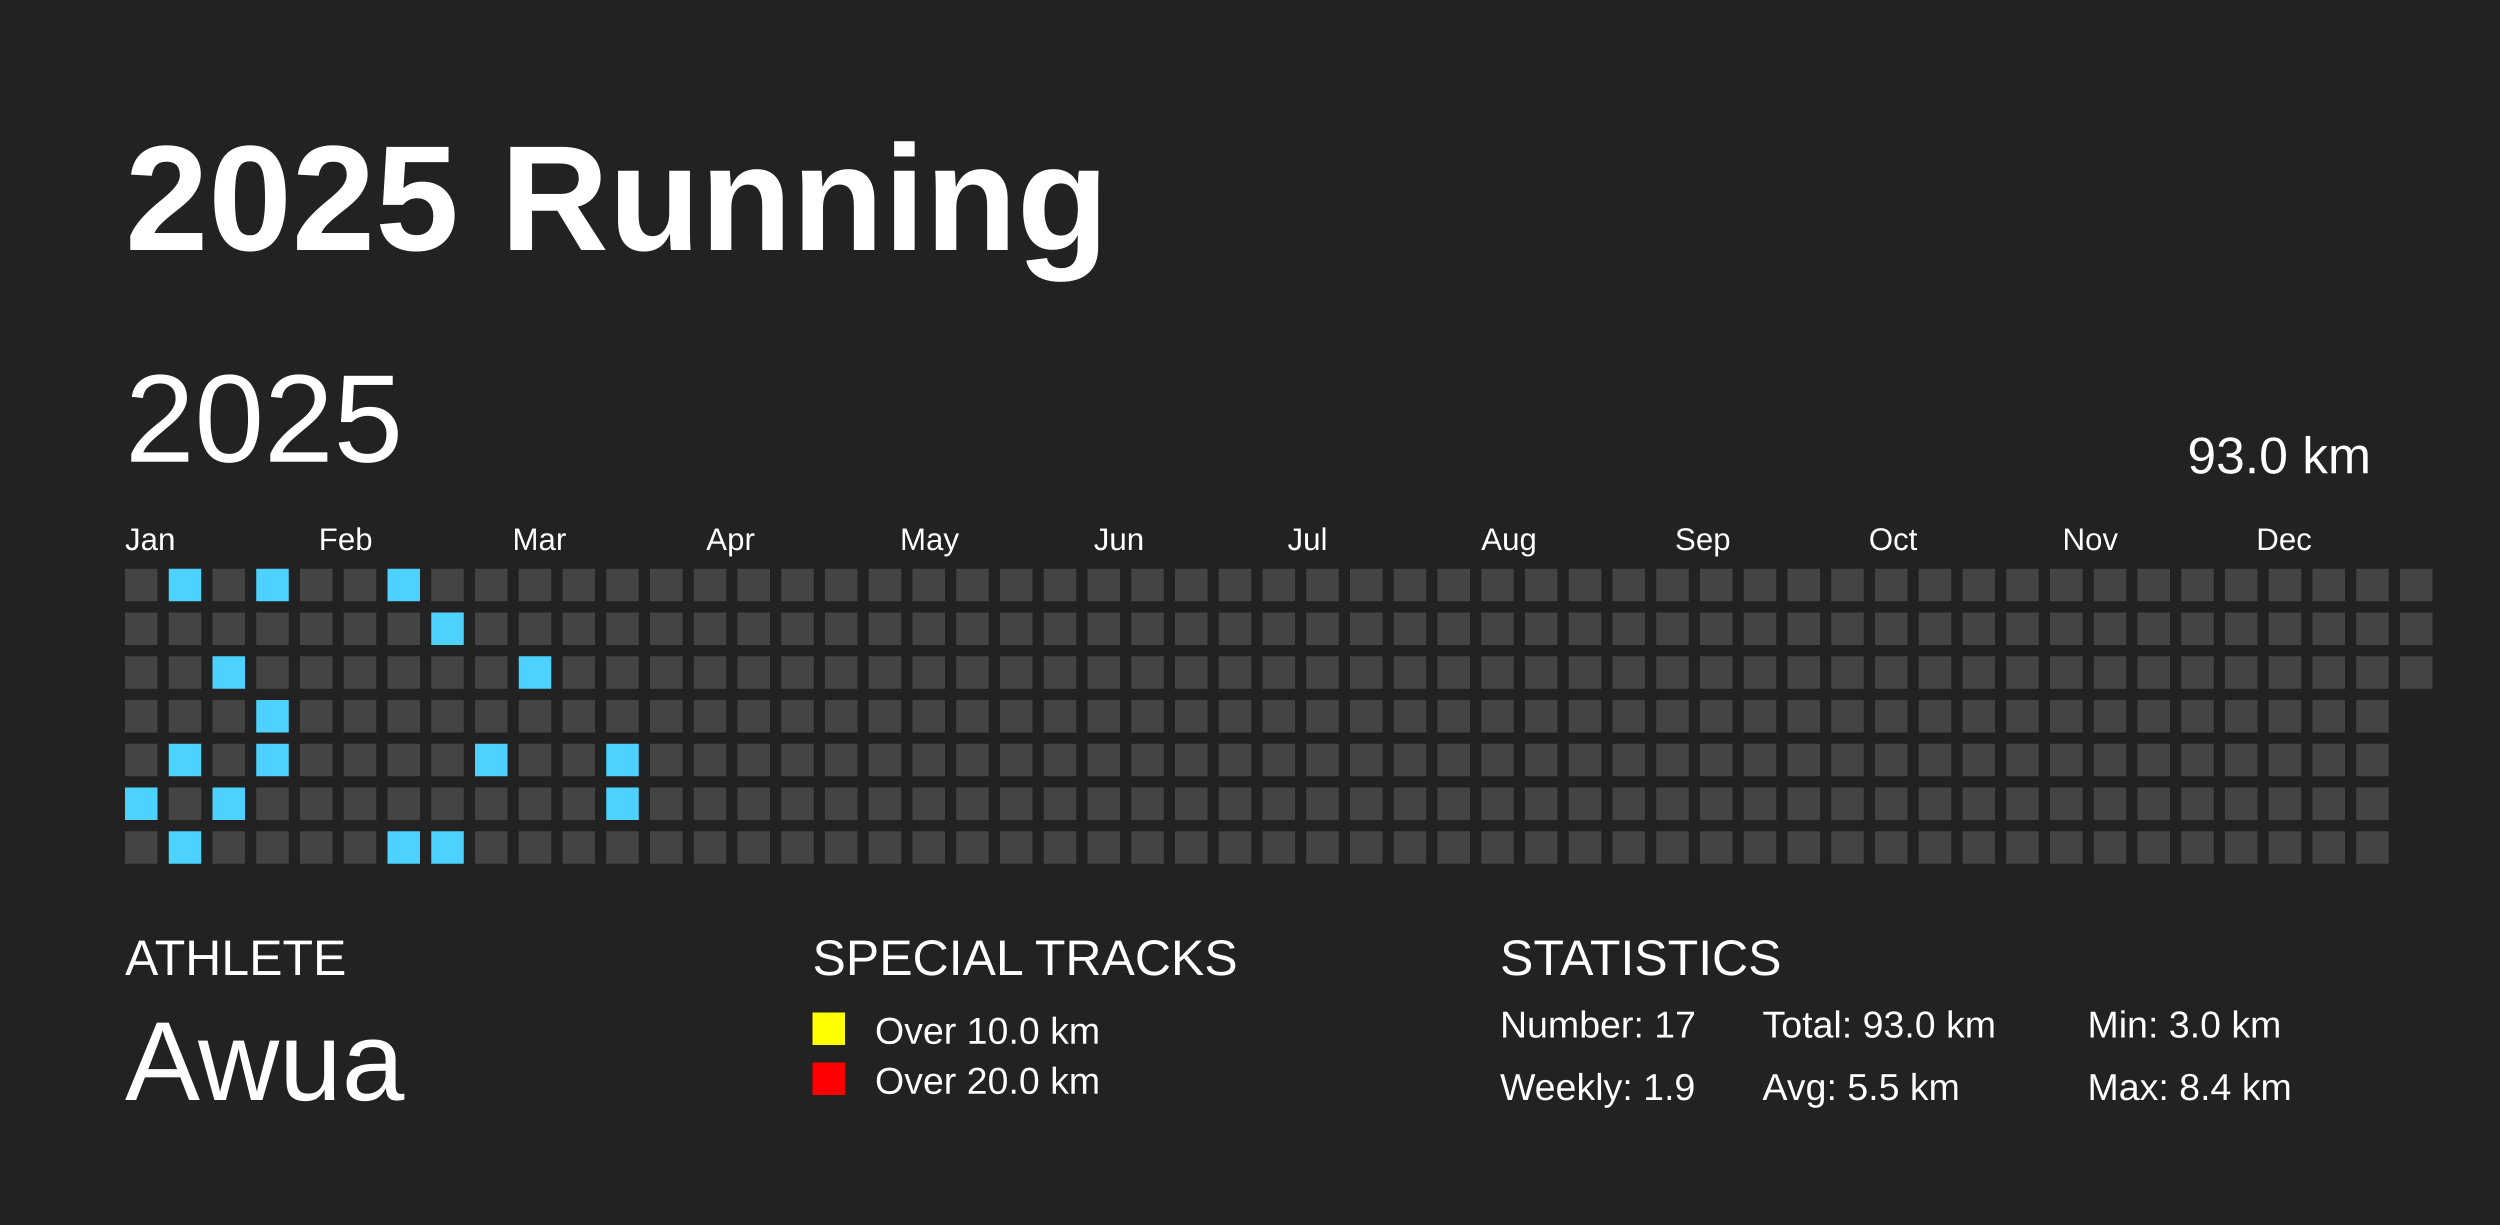
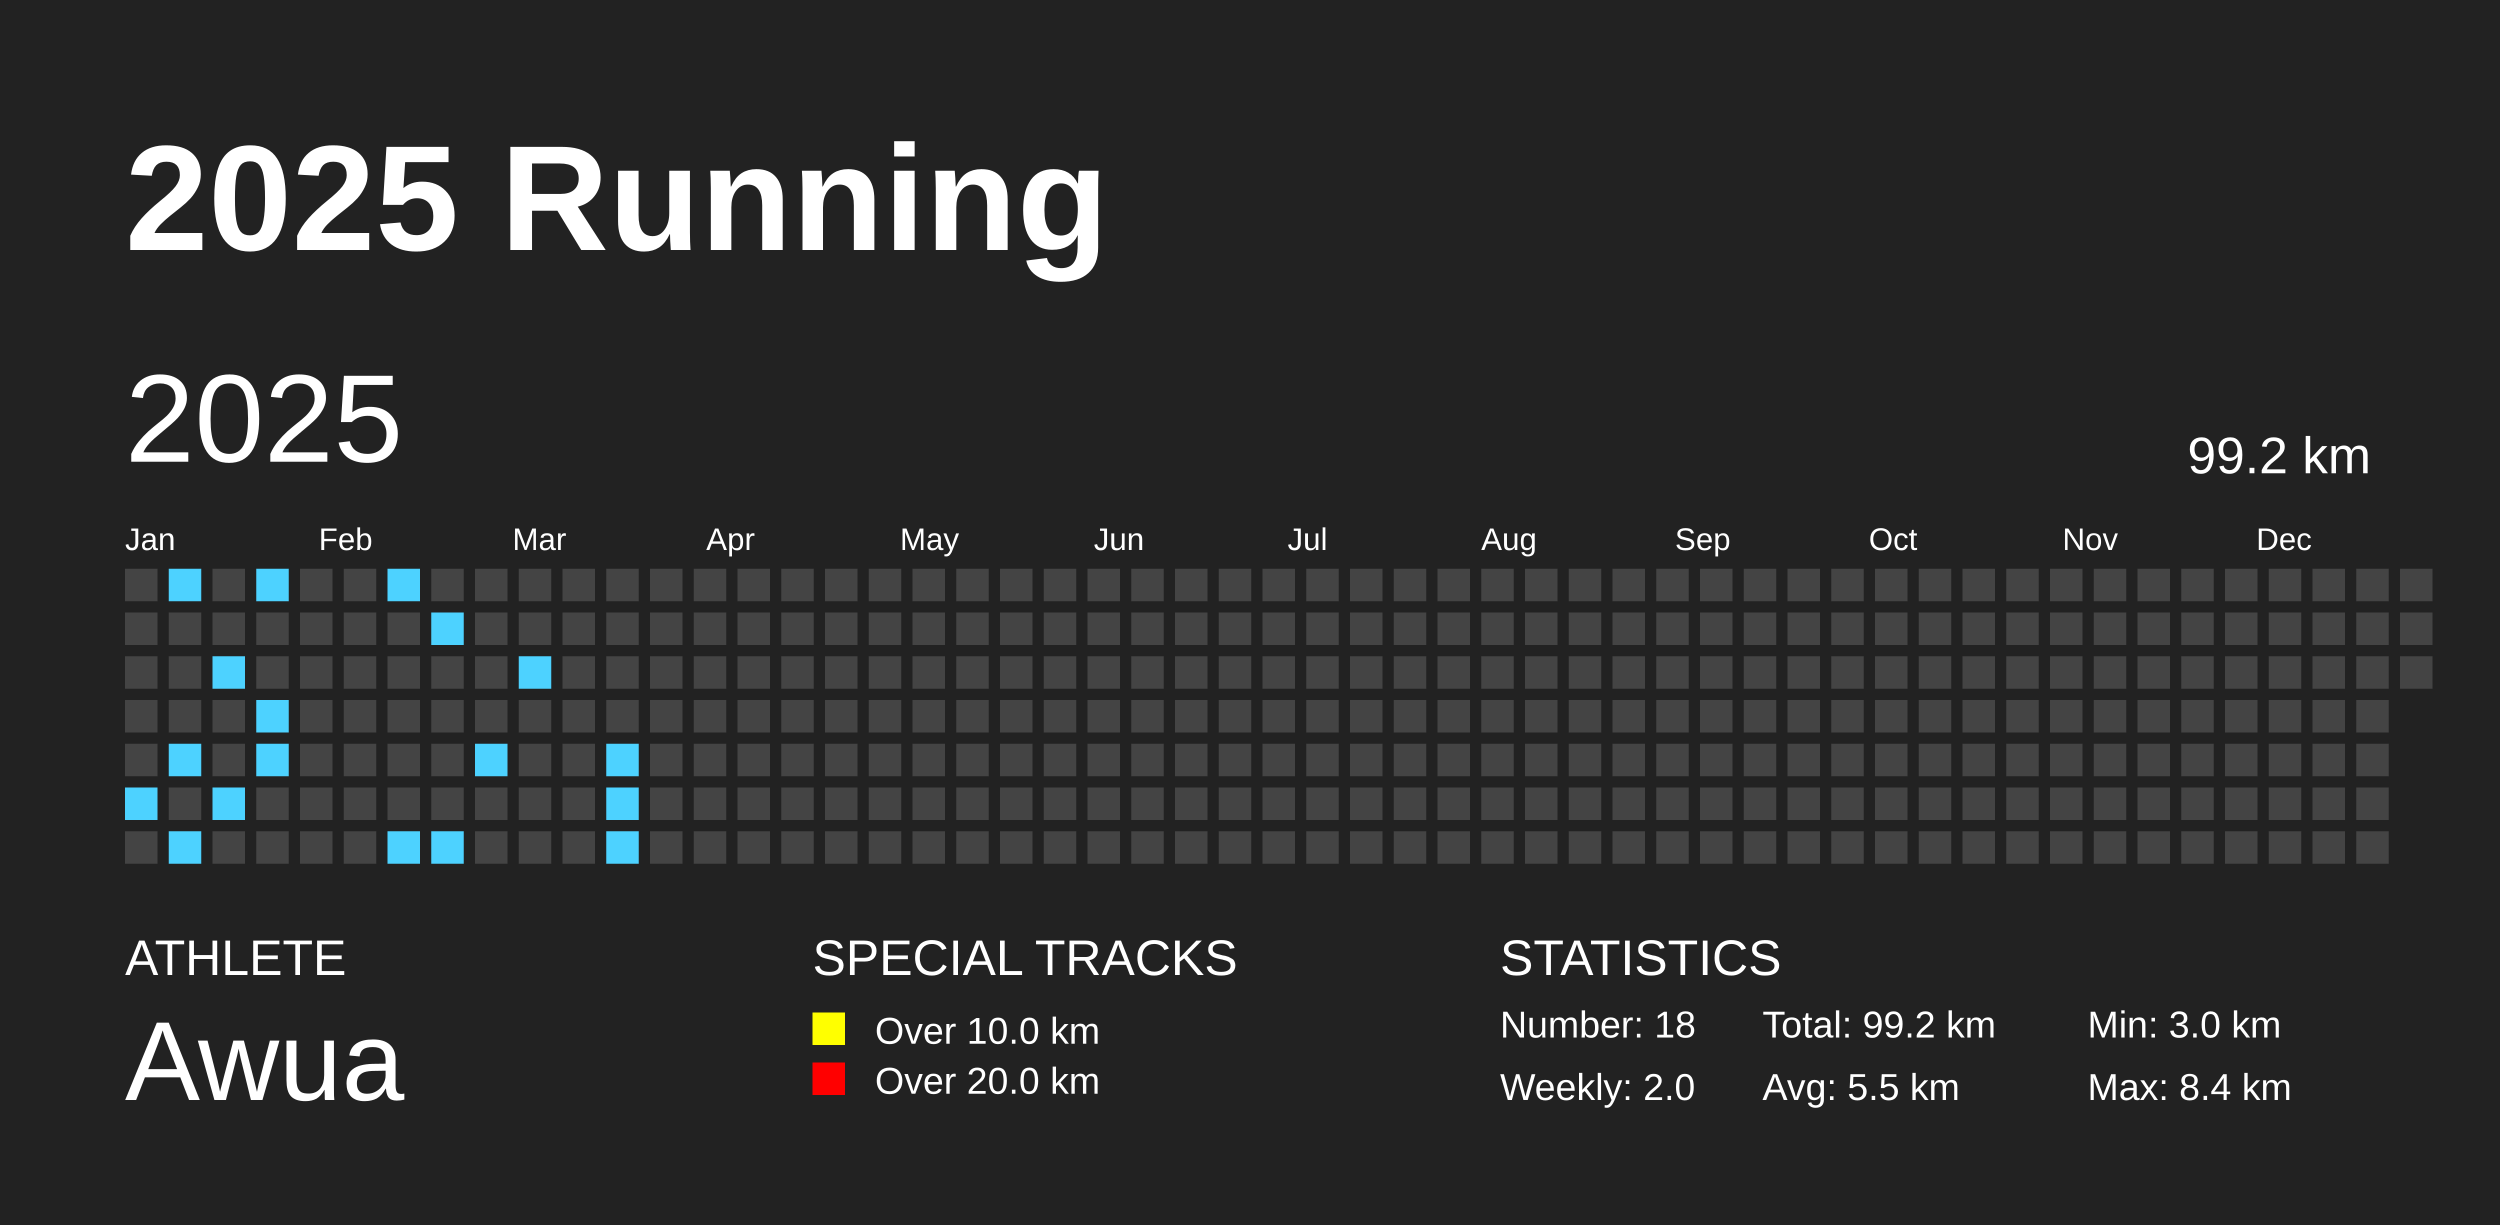
<svg xmlns="http://www.w3.org/2000/svg" baseProfile="full" height="98mm" version="1.1" viewBox="0,0,200,98" width="200mm">
  <defs />
  <rect fill="#222222" height="98" width="200" x="0" y="0" />
  <text fill="#FFFFFF" style="font-size:12px; font-family:Arial; font-weight:bold;" x="10" y="20">2025 Running</text>
  <text fill="#FFFFFF" style="font-size:4px; font-family:Arial" x="10" y="78">ATHLETE</text>
  <text fill="#FFFFFF" style="font-size:9px; font-family:Arial" x="10" y="88">Awua</text>
  <text fill="#FFFFFF" style="font-size:4px; font-family:Arial" x="65" y="78">SPECIAL TRACKS</text>
  <rect fill="yellow" height="2.6" width="2.6" x="65" y="81" />
  <text fill="#FFFFFF" style="font-size:3px; font-family:Arial" x="70" y="83.5">Over 10.0 km</text>
  <rect fill="red" height="2.6" width="2.6" x="65" y="85" />
  <text fill="#FFFFFF" style="font-size:3px; font-family:Arial" x="70" y="87.5">Over 20.0 km</text>
  <text fill="#FFFFFF" style="font-size:4px; font-family:Arial" x="120" y="78">STATISTICS</text>
-   <text fill="#FFFFFF" style="font-size:3px; font-family:Arial" x="120" y="83">Number: 17</text>
-   <text fill="#FFFFFF" style="font-size:3px; font-family:Arial" x="120" y="88">Weekly: 1.9</text>
-   <text fill="#FFFFFF" style="font-size:3px; font-family:Arial" x="141" y="83">Total: 93.0 km</text>
+   <text fill="#FFFFFF" style="font-size:3px; font-family:Arial" x="120" y="83">Number: 18</text>
+   <text fill="#FFFFFF" style="font-size:3px; font-family:Arial" x="120" y="88">Weekly: 2.0</text>
+   <text fill="#FFFFFF" style="font-size:3px; font-family:Arial" x="141" y="83">Total: 99.2 km</text>
  <text fill="#FFFFFF" style="font-size:3px; font-family:Arial" x="141" y="88">Avg: 5.5 km</text>
  <text fill="#FFFFFF" style="font-size:3px; font-family:Arial" x="167" y="83">Min: 3.0 km</text>
  <text fill="#FFFFFF" style="font-size:3px; font-family:Arial" x="167" y="88">Max: 8.4 km</text>
  <text dominant-baseline="hanging" fill="#FFFFFF" style="font-size:10.0px; font-family:Arial;" x="10" y="30">2025</text>
-   <text dominant-baseline="hanging" fill="#FFFFFF" style="font-size:4.125px; font-family:Arial;" x="175" y="35">93.0 km</text>
+   <text dominant-baseline="hanging" fill="#FFFFFF" style="font-size:4.125px; font-family:Arial;" x="175" y="35">99.2 km</text>
  <text fill="#FFFFFF" style="font-size:2.5px; font-family:Arial" x="10.0" y="44">Jan</text>
  <text fill="#FFFFFF" style="font-size:2.5px; font-family:Arial" x="25.5" y="44">Feb</text>
  <text fill="#FFFFFF" style="font-size:2.5px; font-family:Arial" x="41.0" y="44">Mar</text>
  <text fill="#FFFFFF" style="font-size:2.5px; font-family:Arial" x="56.5" y="44">Apr</text>
  <text fill="#FFFFFF" style="font-size:2.5px; font-family:Arial" x="72.0" y="44">May</text>
  <text fill="#FFFFFF" style="font-size:2.5px; font-family:Arial" x="87.5" y="44">Jun</text>
  <text fill="#FFFFFF" style="font-size:2.5px; font-family:Arial" x="103.0" y="44">Jul</text>
  <text fill="#FFFFFF" style="font-size:2.5px; font-family:Arial" x="118.5" y="44">Aug</text>
  <text fill="#FFFFFF" style="font-size:2.5px; font-family:Arial" x="134.0" y="44">Sep</text>
  <text fill="#FFFFFF" style="font-size:2.5px; font-family:Arial" x="149.5" y="44">Oct</text>
  <text fill="#FFFFFF" style="font-size:2.5px; font-family:Arial" x="165.0" y="44">Nov</text>
  <text fill="#FFFFFF" style="font-size:2.5px; font-family:Arial" x="180.5" y="44">Dec</text>
  <rect fill="#444444" height="2.6" width="2.6" x="10.0" y="45.5" />
  <rect fill="#444444" height="2.6" width="2.6" x="10.0" y="49.0" />
  <rect fill="#444444" height="2.6" width="2.6" x="10.0" y="52.5" />
  <rect fill="#444444" height="2.6" width="2.6" x="10.0" y="56.0" />
  <rect fill="#444444" height="2.6" width="2.6" x="10.0" y="59.5" />
  <rect fill="#4dd2ff" height="2.6" width="2.6" x="10.0" y="63.0" />
  <rect fill="#444444" height="2.6" width="2.6" x="10.0" y="66.5" />
  <rect fill="#4dd2ff" height="2.6" width="2.6" x="13.5" y="45.5" />
  <rect fill="#444444" height="2.6" width="2.6" x="13.5" y="49.0" />
  <rect fill="#444444" height="2.6" width="2.6" x="13.5" y="52.5" />
  <rect fill="#444444" height="2.6" width="2.6" x="13.5" y="56.0" />
  <rect fill="#4dd2ff" height="2.6" width="2.6" x="13.5" y="59.5" />
  <rect fill="#444444" height="2.6" width="2.6" x="13.5" y="63.0" />
  <rect fill="#4dd2ff" height="2.6" width="2.6" x="13.5" y="66.5" />
  <rect fill="#444444" height="2.6" width="2.6" x="17.0" y="45.5" />
  <rect fill="#444444" height="2.6" width="2.6" x="17.0" y="49.0" />
  <rect fill="#4dd2ff" height="2.6" width="2.6" x="17.0" y="52.5" />
  <rect fill="#444444" height="2.6" width="2.6" x="17.0" y="56.0" />
  <rect fill="#444444" height="2.6" width="2.6" x="17.0" y="59.5" />
  <rect fill="#4dd2ff" height="2.6" width="2.6" x="17.0" y="63.0" />
  <rect fill="#444444" height="2.6" width="2.6" x="17.0" y="66.5" />
  <rect fill="#4dd2ff" height="2.6" width="2.6" x="20.5" y="45.5" />
  <rect fill="#444444" height="2.6" width="2.6" x="20.5" y="49.0" />
  <rect fill="#444444" height="2.6" width="2.6" x="20.5" y="52.5" />
  <rect fill="#4dd2ff" height="2.6" width="2.6" x="20.5" y="56.0" />
  <rect fill="#4dd2ff" height="2.6" width="2.6" x="20.5" y="59.5" />
  <rect fill="#444444" height="2.6" width="2.6" x="20.5" y="63.0" />
  <rect fill="#444444" height="2.6" width="2.6" x="20.5" y="66.5" />
  <rect fill="#444444" height="2.6" width="2.6" x="24.0" y="45.5" />
  <rect fill="#444444" height="2.6" width="2.6" x="24.0" y="49.0" />
  <rect fill="#444444" height="2.6" width="2.6" x="24.0" y="52.5" />
  <rect fill="#444444" height="2.6" width="2.6" x="24.0" y="56.0" />
  <rect fill="#444444" height="2.6" width="2.6" x="24.0" y="59.5" />
  <rect fill="#444444" height="2.6" width="2.6" x="24.0" y="63.0" />
  <rect fill="#444444" height="2.6" width="2.6" x="24.0" y="66.5" />
  <rect fill="#444444" height="2.6" width="2.6" x="27.5" y="45.5" />
  <rect fill="#444444" height="2.6" width="2.6" x="27.5" y="49.0" />
  <rect fill="#444444" height="2.6" width="2.6" x="27.5" y="52.5" />
  <rect fill="#444444" height="2.6" width="2.6" x="27.5" y="56.0" />
  <rect fill="#444444" height="2.6" width="2.6" x="27.5" y="59.5" />
  <rect fill="#444444" height="2.6" width="2.6" x="27.5" y="63.0" />
  <rect fill="#444444" height="2.6" width="2.6" x="27.5" y="66.5" />
  <rect fill="#4dd2ff" height="2.6" width="2.6" x="31.0" y="45.5" />
  <rect fill="#444444" height="2.6" width="2.6" x="31.0" y="49.0" />
  <rect fill="#444444" height="2.6" width="2.6" x="31.0" y="52.5" />
  <rect fill="#444444" height="2.6" width="2.6" x="31.0" y="56.0" />
  <rect fill="#444444" height="2.6" width="2.6" x="31.0" y="59.5" />
  <rect fill="#444444" height="2.6" width="2.6" x="31.0" y="63.0" />
  <rect fill="#4dd2ff" height="2.6" width="2.6" x="31.0" y="66.5" />
  <rect fill="#444444" height="2.6" width="2.6" x="34.5" y="45.5" />
  <rect fill="#4dd2ff" height="2.6" width="2.6" x="34.5" y="49.0" />
  <rect fill="#444444" height="2.6" width="2.6" x="34.5" y="52.5" />
  <rect fill="#444444" height="2.6" width="2.6" x="34.5" y="56.0" />
  <rect fill="#444444" height="2.6" width="2.6" x="34.5" y="59.5" />
  <rect fill="#444444" height="2.6" width="2.6" x="34.5" y="63.0" />
  <rect fill="#4dd2ff" height="2.6" width="2.6" x="34.5" y="66.5" />
  <rect fill="#444444" height="2.6" width="2.6" x="38.0" y="45.5" />
  <rect fill="#444444" height="2.6" width="2.6" x="38.0" y="49.0" />
  <rect fill="#444444" height="2.6" width="2.6" x="38.0" y="52.5" />
  <rect fill="#444444" height="2.6" width="2.6" x="38.0" y="56.0" />
  <rect fill="#4dd2ff" height="2.6" width="2.6" x="38.0" y="59.5" />
  <rect fill="#444444" height="2.6" width="2.6" x="38.0" y="63.0" />
  <rect fill="#444444" height="2.6" width="2.6" x="38.0" y="66.5" />
  <rect fill="#444444" height="2.6" width="2.6" x="41.5" y="45.5" />
  <rect fill="#444444" height="2.6" width="2.6" x="41.5" y="49.0" />
  <rect fill="#4dd2ff" height="2.6" width="2.6" x="41.5" y="52.5" />
  <rect fill="#444444" height="2.6" width="2.6" x="41.5" y="56.0" />
  <rect fill="#444444" height="2.6" width="2.6" x="41.5" y="59.5" />
  <rect fill="#444444" height="2.6" width="2.6" x="41.5" y="63.0" />
  <rect fill="#444444" height="2.6" width="2.6" x="41.5" y="66.5" />
  <rect fill="#444444" height="2.6" width="2.6" x="45.0" y="45.5" />
  <rect fill="#444444" height="2.6" width="2.6" x="45.0" y="49.0" />
  <rect fill="#444444" height="2.6" width="2.6" x="45.0" y="52.5" />
  <rect fill="#444444" height="2.6" width="2.6" x="45.0" y="56.0" />
  <rect fill="#444444" height="2.6" width="2.6" x="45.0" y="59.5" />
  <rect fill="#444444" height="2.6" width="2.6" x="45.0" y="63.0" />
  <rect fill="#444444" height="2.6" width="2.6" x="45.0" y="66.5" />
  <rect fill="#444444" height="2.6" width="2.6" x="48.5" y="45.5" />
  <rect fill="#444444" height="2.6" width="2.6" x="48.5" y="49.0" />
  <rect fill="#444444" height="2.6" width="2.6" x="48.5" y="52.5" />
  <rect fill="#444444" height="2.6" width="2.6" x="48.5" y="56.0" />
  <rect fill="#4dd2ff" height="2.6" width="2.6" x="48.5" y="59.5" />
  <rect fill="#4dd2ff" height="2.6" width="2.6" x="48.5" y="63.0" />
-   <rect fill="#444444" height="2.6" width="2.6" x="48.5" y="66.5" />
+   <rect fill="#4dd2ff" height="2.6" width="2.6" x="48.5" y="66.5" />
  <rect fill="#444444" height="2.6" width="2.6" x="52.0" y="45.5" />
  <rect fill="#444444" height="2.6" width="2.6" x="52.0" y="49.0" />
  <rect fill="#444444" height="2.6" width="2.6" x="52.0" y="52.5" />
  <rect fill="#444444" height="2.6" width="2.6" x="52.0" y="56.0" />
  <rect fill="#444444" height="2.6" width="2.6" x="52.0" y="59.5" />
  <rect fill="#444444" height="2.6" width="2.6" x="52.0" y="63.0" />
  <rect fill="#444444" height="2.6" width="2.6" x="52.0" y="66.5" />
  <rect fill="#444444" height="2.6" width="2.6" x="55.5" y="45.5" />
  <rect fill="#444444" height="2.6" width="2.6" x="55.5" y="49.0" />
  <rect fill="#444444" height="2.6" width="2.6" x="55.5" y="52.5" />
  <rect fill="#444444" height="2.6" width="2.6" x="55.5" y="56.0" />
  <rect fill="#444444" height="2.6" width="2.6" x="55.5" y="59.5" />
  <rect fill="#444444" height="2.6" width="2.6" x="55.5" y="63.0" />
  <rect fill="#444444" height="2.6" width="2.6" x="55.5" y="66.5" />
  <rect fill="#444444" height="2.6" width="2.6" x="59.0" y="45.5" />
  <rect fill="#444444" height="2.6" width="2.6" x="59.0" y="49.0" />
  <rect fill="#444444" height="2.6" width="2.6" x="59.0" y="52.5" />
  <rect fill="#444444" height="2.6" width="2.6" x="59.0" y="56.0" />
  <rect fill="#444444" height="2.6" width="2.6" x="59.0" y="59.5" />
  <rect fill="#444444" height="2.6" width="2.6" x="59.0" y="63.0" />
  <rect fill="#444444" height="2.6" width="2.6" x="59.0" y="66.5" />
  <rect fill="#444444" height="2.6" width="2.6" x="62.5" y="45.5" />
  <rect fill="#444444" height="2.6" width="2.6" x="62.5" y="49.0" />
  <rect fill="#444444" height="2.6" width="2.6" x="62.5" y="52.5" />
  <rect fill="#444444" height="2.6" width="2.6" x="62.5" y="56.0" />
  <rect fill="#444444" height="2.6" width="2.6" x="62.5" y="59.5" />
  <rect fill="#444444" height="2.6" width="2.6" x="62.5" y="63.0" />
  <rect fill="#444444" height="2.6" width="2.6" x="62.5" y="66.5" />
  <rect fill="#444444" height="2.6" width="2.6" x="66.0" y="45.5" />
  <rect fill="#444444" height="2.6" width="2.6" x="66.0" y="49.0" />
  <rect fill="#444444" height="2.6" width="2.6" x="66.0" y="52.5" />
  <rect fill="#444444" height="2.6" width="2.6" x="66.0" y="56.0" />
  <rect fill="#444444" height="2.6" width="2.6" x="66.0" y="59.5" />
  <rect fill="#444444" height="2.6" width="2.6" x="66.0" y="63.0" />
  <rect fill="#444444" height="2.6" width="2.6" x="66.0" y="66.5" />
  <rect fill="#444444" height="2.6" width="2.6" x="69.5" y="45.5" />
  <rect fill="#444444" height="2.6" width="2.6" x="69.5" y="49.0" />
  <rect fill="#444444" height="2.6" width="2.6" x="69.5" y="52.5" />
  <rect fill="#444444" height="2.6" width="2.6" x="69.5" y="56.0" />
  <rect fill="#444444" height="2.6" width="2.6" x="69.5" y="59.5" />
  <rect fill="#444444" height="2.6" width="2.6" x="69.5" y="63.0" />
  <rect fill="#444444" height="2.6" width="2.6" x="69.5" y="66.5" />
  <rect fill="#444444" height="2.6" width="2.6" x="73.0" y="45.5" />
  <rect fill="#444444" height="2.6" width="2.6" x="73.0" y="49.0" />
  <rect fill="#444444" height="2.6" width="2.6" x="73.0" y="52.5" />
  <rect fill="#444444" height="2.6" width="2.6" x="73.0" y="56.0" />
  <rect fill="#444444" height="2.6" width="2.6" x="73.0" y="59.5" />
  <rect fill="#444444" height="2.6" width="2.6" x="73.0" y="63.0" />
  <rect fill="#444444" height="2.6" width="2.6" x="73.0" y="66.5" />
  <rect fill="#444444" height="2.6" width="2.6" x="76.5" y="45.5" />
  <rect fill="#444444" height="2.6" width="2.6" x="76.5" y="49.0" />
  <rect fill="#444444" height="2.6" width="2.6" x="76.5" y="52.5" />
  <rect fill="#444444" height="2.6" width="2.6" x="76.5" y="56.0" />
  <rect fill="#444444" height="2.6" width="2.6" x="76.5" y="59.5" />
  <rect fill="#444444" height="2.6" width="2.6" x="76.5" y="63.0" />
  <rect fill="#444444" height="2.6" width="2.6" x="76.5" y="66.5" />
  <rect fill="#444444" height="2.6" width="2.6" x="80.0" y="45.5" />
  <rect fill="#444444" height="2.6" width="2.6" x="80.0" y="49.0" />
  <rect fill="#444444" height="2.6" width="2.6" x="80.0" y="52.5" />
  <rect fill="#444444" height="2.6" width="2.6" x="80.0" y="56.0" />
  <rect fill="#444444" height="2.6" width="2.6" x="80.0" y="59.5" />
  <rect fill="#444444" height="2.6" width="2.6" x="80.0" y="63.0" />
  <rect fill="#444444" height="2.6" width="2.6" x="80.0" y="66.5" />
  <rect fill="#444444" height="2.6" width="2.6" x="83.5" y="45.5" />
  <rect fill="#444444" height="2.6" width="2.6" x="83.5" y="49.0" />
  <rect fill="#444444" height="2.6" width="2.6" x="83.5" y="52.5" />
  <rect fill="#444444" height="2.6" width="2.6" x="83.5" y="56.0" />
  <rect fill="#444444" height="2.6" width="2.6" x="83.5" y="59.5" />
  <rect fill="#444444" height="2.6" width="2.6" x="83.5" y="63.0" />
  <rect fill="#444444" height="2.6" width="2.6" x="83.5" y="66.5" />
  <rect fill="#444444" height="2.6" width="2.6" x="87.0" y="45.5" />
  <rect fill="#444444" height="2.6" width="2.6" x="87.0" y="49.0" />
  <rect fill="#444444" height="2.6" width="2.6" x="87.0" y="52.5" />
  <rect fill="#444444" height="2.6" width="2.6" x="87.0" y="56.0" />
  <rect fill="#444444" height="2.6" width="2.6" x="87.0" y="59.5" />
  <rect fill="#444444" height="2.6" width="2.6" x="87.0" y="63.0" />
  <rect fill="#444444" height="2.6" width="2.6" x="87.0" y="66.5" />
  <rect fill="#444444" height="2.6" width="2.6" x="90.5" y="45.5" />
  <rect fill="#444444" height="2.6" width="2.6" x="90.5" y="49.0" />
  <rect fill="#444444" height="2.6" width="2.6" x="90.5" y="52.5" />
  <rect fill="#444444" height="2.6" width="2.6" x="90.5" y="56.0" />
  <rect fill="#444444" height="2.6" width="2.6" x="90.5" y="59.5" />
  <rect fill="#444444" height="2.6" width="2.6" x="90.5" y="63.0" />
  <rect fill="#444444" height="2.6" width="2.6" x="90.5" y="66.5" />
  <rect fill="#444444" height="2.6" width="2.6" x="94.0" y="45.5" />
  <rect fill="#444444" height="2.6" width="2.6" x="94.0" y="49.0" />
  <rect fill="#444444" height="2.6" width="2.6" x="94.0" y="52.5" />
  <rect fill="#444444" height="2.6" width="2.6" x="94.0" y="56.0" />
  <rect fill="#444444" height="2.6" width="2.6" x="94.0" y="59.5" />
  <rect fill="#444444" height="2.6" width="2.6" x="94.0" y="63.0" />
  <rect fill="#444444" height="2.6" width="2.6" x="94.0" y="66.5" />
  <rect fill="#444444" height="2.6" width="2.6" x="97.5" y="45.5" />
  <rect fill="#444444" height="2.6" width="2.6" x="97.5" y="49.0" />
  <rect fill="#444444" height="2.6" width="2.6" x="97.5" y="52.5" />
  <rect fill="#444444" height="2.6" width="2.6" x="97.5" y="56.0" />
  <rect fill="#444444" height="2.6" width="2.6" x="97.5" y="59.5" />
  <rect fill="#444444" height="2.6" width="2.6" x="97.5" y="63.0" />
  <rect fill="#444444" height="2.6" width="2.6" x="97.5" y="66.5" />
  <rect fill="#444444" height="2.6" width="2.6" x="101.0" y="45.5" />
  <rect fill="#444444" height="2.6" width="2.6" x="101.0" y="49.0" />
  <rect fill="#444444" height="2.6" width="2.6" x="101.0" y="52.5" />
  <rect fill="#444444" height="2.6" width="2.6" x="101.0" y="56.0" />
  <rect fill="#444444" height="2.6" width="2.6" x="101.0" y="59.5" />
  <rect fill="#444444" height="2.6" width="2.6" x="101.0" y="63.0" />
  <rect fill="#444444" height="2.6" width="2.6" x="101.0" y="66.5" />
  <rect fill="#444444" height="2.6" width="2.6" x="104.5" y="45.5" />
  <rect fill="#444444" height="2.6" width="2.6" x="104.5" y="49.0" />
  <rect fill="#444444" height="2.6" width="2.6" x="104.5" y="52.5" />
  <rect fill="#444444" height="2.6" width="2.6" x="104.5" y="56.0" />
  <rect fill="#444444" height="2.6" width="2.6" x="104.5" y="59.5" />
  <rect fill="#444444" height="2.6" width="2.6" x="104.5" y="63.0" />
  <rect fill="#444444" height="2.6" width="2.6" x="104.5" y="66.5" />
  <rect fill="#444444" height="2.6" width="2.6" x="108.0" y="45.5" />
  <rect fill="#444444" height="2.6" width="2.6" x="108.0" y="49.0" />
  <rect fill="#444444" height="2.6" width="2.6" x="108.0" y="52.5" />
  <rect fill="#444444" height="2.6" width="2.6" x="108.0" y="56.0" />
  <rect fill="#444444" height="2.6" width="2.6" x="108.0" y="59.5" />
  <rect fill="#444444" height="2.6" width="2.6" x="108.0" y="63.0" />
  <rect fill="#444444" height="2.6" width="2.6" x="108.0" y="66.5" />
  <rect fill="#444444" height="2.6" width="2.6" x="111.5" y="45.5" />
  <rect fill="#444444" height="2.6" width="2.6" x="111.5" y="49.0" />
  <rect fill="#444444" height="2.6" width="2.6" x="111.5" y="52.5" />
  <rect fill="#444444" height="2.6" width="2.6" x="111.5" y="56.0" />
  <rect fill="#444444" height="2.6" width="2.6" x="111.5" y="59.5" />
  <rect fill="#444444" height="2.6" width="2.6" x="111.5" y="63.0" />
  <rect fill="#444444" height="2.6" width="2.6" x="111.5" y="66.5" />
  <rect fill="#444444" height="2.6" width="2.6" x="115.0" y="45.5" />
  <rect fill="#444444" height="2.6" width="2.6" x="115.0" y="49.0" />
  <rect fill="#444444" height="2.6" width="2.6" x="115.0" y="52.5" />
  <rect fill="#444444" height="2.6" width="2.6" x="115.0" y="56.0" />
  <rect fill="#444444" height="2.6" width="2.6" x="115.0" y="59.5" />
  <rect fill="#444444" height="2.6" width="2.6" x="115.0" y="63.0" />
  <rect fill="#444444" height="2.6" width="2.6" x="115.0" y="66.5" />
  <rect fill="#444444" height="2.6" width="2.6" x="118.5" y="45.5" />
  <rect fill="#444444" height="2.6" width="2.6" x="118.5" y="49.0" />
  <rect fill="#444444" height="2.6" width="2.6" x="118.5" y="52.5" />
  <rect fill="#444444" height="2.6" width="2.6" x="118.5" y="56.0" />
  <rect fill="#444444" height="2.6" width="2.6" x="118.5" y="59.5" />
  <rect fill="#444444" height="2.6" width="2.6" x="118.5" y="63.0" />
  <rect fill="#444444" height="2.6" width="2.6" x="118.5" y="66.5" />
  <rect fill="#444444" height="2.6" width="2.6" x="122.0" y="45.5" />
  <rect fill="#444444" height="2.6" width="2.6" x="122.0" y="49.0" />
  <rect fill="#444444" height="2.6" width="2.6" x="122.0" y="52.5" />
  <rect fill="#444444" height="2.6" width="2.6" x="122.0" y="56.0" />
  <rect fill="#444444" height="2.6" width="2.6" x="122.0" y="59.5" />
  <rect fill="#444444" height="2.6" width="2.6" x="122.0" y="63.0" />
  <rect fill="#444444" height="2.6" width="2.6" x="122.0" y="66.5" />
  <rect fill="#444444" height="2.6" width="2.6" x="125.5" y="45.5" />
  <rect fill="#444444" height="2.6" width="2.6" x="125.5" y="49.0" />
  <rect fill="#444444" height="2.6" width="2.6" x="125.5" y="52.5" />
  <rect fill="#444444" height="2.6" width="2.6" x="125.5" y="56.0" />
  <rect fill="#444444" height="2.6" width="2.6" x="125.5" y="59.5" />
  <rect fill="#444444" height="2.6" width="2.6" x="125.5" y="63.0" />
  <rect fill="#444444" height="2.6" width="2.6" x="125.5" y="66.5" />
  <rect fill="#444444" height="2.6" width="2.6" x="129.0" y="45.5" />
  <rect fill="#444444" height="2.6" width="2.6" x="129.0" y="49.0" />
  <rect fill="#444444" height="2.6" width="2.6" x="129.0" y="52.5" />
  <rect fill="#444444" height="2.6" width="2.6" x="129.0" y="56.0" />
  <rect fill="#444444" height="2.6" width="2.6" x="129.0" y="59.5" />
  <rect fill="#444444" height="2.6" width="2.6" x="129.0" y="63.0" />
  <rect fill="#444444" height="2.6" width="2.6" x="129.0" y="66.5" />
  <rect fill="#444444" height="2.6" width="2.6" x="132.5" y="45.5" />
  <rect fill="#444444" height="2.6" width="2.6" x="132.5" y="49.0" />
  <rect fill="#444444" height="2.6" width="2.6" x="132.5" y="52.5" />
  <rect fill="#444444" height="2.6" width="2.6" x="132.5" y="56.0" />
  <rect fill="#444444" height="2.6" width="2.6" x="132.5" y="59.5" />
  <rect fill="#444444" height="2.6" width="2.6" x="132.5" y="63.0" />
  <rect fill="#444444" height="2.6" width="2.6" x="132.5" y="66.5" />
  <rect fill="#444444" height="2.6" width="2.6" x="136.0" y="45.5" />
  <rect fill="#444444" height="2.6" width="2.6" x="136.0" y="49.0" />
  <rect fill="#444444" height="2.6" width="2.6" x="136.0" y="52.5" />
  <rect fill="#444444" height="2.6" width="2.6" x="136.0" y="56.0" />
  <rect fill="#444444" height="2.6" width="2.6" x="136.0" y="59.5" />
  <rect fill="#444444" height="2.6" width="2.6" x="136.0" y="63.0" />
  <rect fill="#444444" height="2.6" width="2.6" x="136.0" y="66.5" />
  <rect fill="#444444" height="2.6" width="2.6" x="139.5" y="45.5" />
  <rect fill="#444444" height="2.6" width="2.6" x="139.5" y="49.0" />
  <rect fill="#444444" height="2.6" width="2.6" x="139.5" y="52.5" />
  <rect fill="#444444" height="2.6" width="2.6" x="139.5" y="56.0" />
  <rect fill="#444444" height="2.6" width="2.6" x="139.5" y="59.5" />
  <rect fill="#444444" height="2.6" width="2.6" x="139.5" y="63.0" />
  <rect fill="#444444" height="2.6" width="2.6" x="139.5" y="66.5" />
  <rect fill="#444444" height="2.6" width="2.6" x="143.0" y="45.5" />
  <rect fill="#444444" height="2.6" width="2.6" x="143.0" y="49.0" />
  <rect fill="#444444" height="2.6" width="2.6" x="143.0" y="52.5" />
  <rect fill="#444444" height="2.6" width="2.6" x="143.0" y="56.0" />
  <rect fill="#444444" height="2.6" width="2.6" x="143.0" y="59.5" />
  <rect fill="#444444" height="2.6" width="2.6" x="143.0" y="63.0" />
  <rect fill="#444444" height="2.6" width="2.6" x="143.0" y="66.5" />
  <rect fill="#444444" height="2.6" width="2.6" x="146.5" y="45.5" />
  <rect fill="#444444" height="2.6" width="2.6" x="146.5" y="49.0" />
  <rect fill="#444444" height="2.6" width="2.6" x="146.5" y="52.5" />
  <rect fill="#444444" height="2.6" width="2.6" x="146.5" y="56.0" />
  <rect fill="#444444" height="2.6" width="2.6" x="146.5" y="59.5" />
  <rect fill="#444444" height="2.6" width="2.6" x="146.5" y="63.0" />
  <rect fill="#444444" height="2.6" width="2.6" x="146.5" y="66.5" />
  <rect fill="#444444" height="2.6" width="2.6" x="150.0" y="45.5" />
  <rect fill="#444444" height="2.6" width="2.6" x="150.0" y="49.0" />
  <rect fill="#444444" height="2.6" width="2.6" x="150.0" y="52.5" />
  <rect fill="#444444" height="2.6" width="2.6" x="150.0" y="56.0" />
  <rect fill="#444444" height="2.6" width="2.6" x="150.0" y="59.5" />
  <rect fill="#444444" height="2.6" width="2.6" x="150.0" y="63.0" />
  <rect fill="#444444" height="2.6" width="2.6" x="150.0" y="66.5" />
  <rect fill="#444444" height="2.6" width="2.6" x="153.5" y="45.5" />
  <rect fill="#444444" height="2.6" width="2.6" x="153.5" y="49.0" />
  <rect fill="#444444" height="2.6" width="2.6" x="153.5" y="52.5" />
  <rect fill="#444444" height="2.6" width="2.6" x="153.5" y="56.0" />
  <rect fill="#444444" height="2.6" width="2.6" x="153.5" y="59.5" />
  <rect fill="#444444" height="2.6" width="2.6" x="153.5" y="63.0" />
  <rect fill="#444444" height="2.6" width="2.6" x="153.5" y="66.5" />
  <rect fill="#444444" height="2.6" width="2.6" x="157.0" y="45.5" />
  <rect fill="#444444" height="2.6" width="2.6" x="157.0" y="49.0" />
  <rect fill="#444444" height="2.6" width="2.6" x="157.0" y="52.5" />
  <rect fill="#444444" height="2.6" width="2.6" x="157.0" y="56.0" />
  <rect fill="#444444" height="2.6" width="2.6" x="157.0" y="59.5" />
  <rect fill="#444444" height="2.6" width="2.6" x="157.0" y="63.0" />
  <rect fill="#444444" height="2.6" width="2.6" x="157.0" y="66.5" />
  <rect fill="#444444" height="2.6" width="2.6" x="160.5" y="45.5" />
  <rect fill="#444444" height="2.6" width="2.6" x="160.5" y="49.0" />
  <rect fill="#444444" height="2.6" width="2.6" x="160.5" y="52.5" />
  <rect fill="#444444" height="2.6" width="2.6" x="160.5" y="56.0" />
  <rect fill="#444444" height="2.6" width="2.6" x="160.5" y="59.5" />
  <rect fill="#444444" height="2.6" width="2.6" x="160.5" y="63.0" />
  <rect fill="#444444" height="2.6" width="2.6" x="160.5" y="66.5" />
  <rect fill="#444444" height="2.6" width="2.6" x="164.0" y="45.5" />
  <rect fill="#444444" height="2.6" width="2.6" x="164.0" y="49.0" />
  <rect fill="#444444" height="2.6" width="2.6" x="164.0" y="52.5" />
  <rect fill="#444444" height="2.6" width="2.6" x="164.0" y="56.0" />
  <rect fill="#444444" height="2.6" width="2.6" x="164.0" y="59.5" />
  <rect fill="#444444" height="2.6" width="2.6" x="164.0" y="63.0" />
  <rect fill="#444444" height="2.6" width="2.6" x="164.0" y="66.5" />
  <rect fill="#444444" height="2.6" width="2.6" x="167.5" y="45.5" />
  <rect fill="#444444" height="2.6" width="2.6" x="167.5" y="49.0" />
  <rect fill="#444444" height="2.6" width="2.6" x="167.5" y="52.5" />
  <rect fill="#444444" height="2.6" width="2.6" x="167.5" y="56.0" />
  <rect fill="#444444" height="2.6" width="2.6" x="167.5" y="59.5" />
  <rect fill="#444444" height="2.6" width="2.6" x="167.5" y="63.0" />
  <rect fill="#444444" height="2.6" width="2.6" x="167.5" y="66.5" />
  <rect fill="#444444" height="2.6" width="2.6" x="171.0" y="45.5" />
  <rect fill="#444444" height="2.6" width="2.6" x="171.0" y="49.0" />
  <rect fill="#444444" height="2.6" width="2.6" x="171.0" y="52.5" />
  <rect fill="#444444" height="2.6" width="2.6" x="171.0" y="56.0" />
  <rect fill="#444444" height="2.6" width="2.6" x="171.0" y="59.5" />
  <rect fill="#444444" height="2.6" width="2.6" x="171.0" y="63.0" />
  <rect fill="#444444" height="2.6" width="2.6" x="171.0" y="66.5" />
  <rect fill="#444444" height="2.6" width="2.6" x="174.5" y="45.5" />
  <rect fill="#444444" height="2.6" width="2.6" x="174.5" y="49.0" />
  <rect fill="#444444" height="2.6" width="2.6" x="174.5" y="52.5" />
  <rect fill="#444444" height="2.6" width="2.6" x="174.5" y="56.0" />
  <rect fill="#444444" height="2.6" width="2.6" x="174.5" y="59.5" />
  <rect fill="#444444" height="2.6" width="2.6" x="174.5" y="63.0" />
  <rect fill="#444444" height="2.6" width="2.6" x="174.5" y="66.5" />
  <rect fill="#444444" height="2.6" width="2.6" x="178.0" y="45.5" />
  <rect fill="#444444" height="2.6" width="2.6" x="178.0" y="49.0" />
  <rect fill="#444444" height="2.6" width="2.6" x="178.0" y="52.5" />
  <rect fill="#444444" height="2.6" width="2.6" x="178.0" y="56.0" />
  <rect fill="#444444" height="2.6" width="2.6" x="178.0" y="59.5" />
  <rect fill="#444444" height="2.6" width="2.6" x="178.0" y="63.0" />
  <rect fill="#444444" height="2.6" width="2.6" x="178.0" y="66.5" />
  <rect fill="#444444" height="2.6" width="2.6" x="181.5" y="45.5" />
  <rect fill="#444444" height="2.6" width="2.6" x="181.5" y="49.0" />
  <rect fill="#444444" height="2.6" width="2.6" x="181.5" y="52.5" />
  <rect fill="#444444" height="2.6" width="2.6" x="181.5" y="56.0" />
  <rect fill="#444444" height="2.6" width="2.6" x="181.5" y="59.5" />
  <rect fill="#444444" height="2.6" width="2.6" x="181.5" y="63.0" />
  <rect fill="#444444" height="2.6" width="2.6" x="181.5" y="66.5" />
  <rect fill="#444444" height="2.6" width="2.6" x="185.0" y="45.5" />
  <rect fill="#444444" height="2.6" width="2.6" x="185.0" y="49.0" />
  <rect fill="#444444" height="2.6" width="2.6" x="185.0" y="52.5" />
  <rect fill="#444444" height="2.6" width="2.6" x="185.0" y="56.0" />
  <rect fill="#444444" height="2.6" width="2.6" x="185.0" y="59.5" />
  <rect fill="#444444" height="2.6" width="2.6" x="185.0" y="63.0" />
  <rect fill="#444444" height="2.6" width="2.6" x="185.0" y="66.5" />
  <rect fill="#444444" height="2.6" width="2.6" x="188.5" y="45.5" />
  <rect fill="#444444" height="2.6" width="2.6" x="188.5" y="49.0" />
  <rect fill="#444444" height="2.6" width="2.6" x="188.5" y="52.5" />
  <rect fill="#444444" height="2.6" width="2.6" x="188.5" y="56.0" />
  <rect fill="#444444" height="2.6" width="2.6" x="188.5" y="59.5" />
  <rect fill="#444444" height="2.6" width="2.6" x="188.5" y="63.0" />
  <rect fill="#444444" height="2.6" width="2.6" x="188.5" y="66.5" />
  <rect fill="#444444" height="2.6" width="2.6" x="192.0" y="45.5" />
  <rect fill="#444444" height="2.6" width="2.6" x="192.0" y="49.0" />
  <rect fill="#444444" height="2.6" width="2.6" x="192.0" y="52.5" />
</svg>
